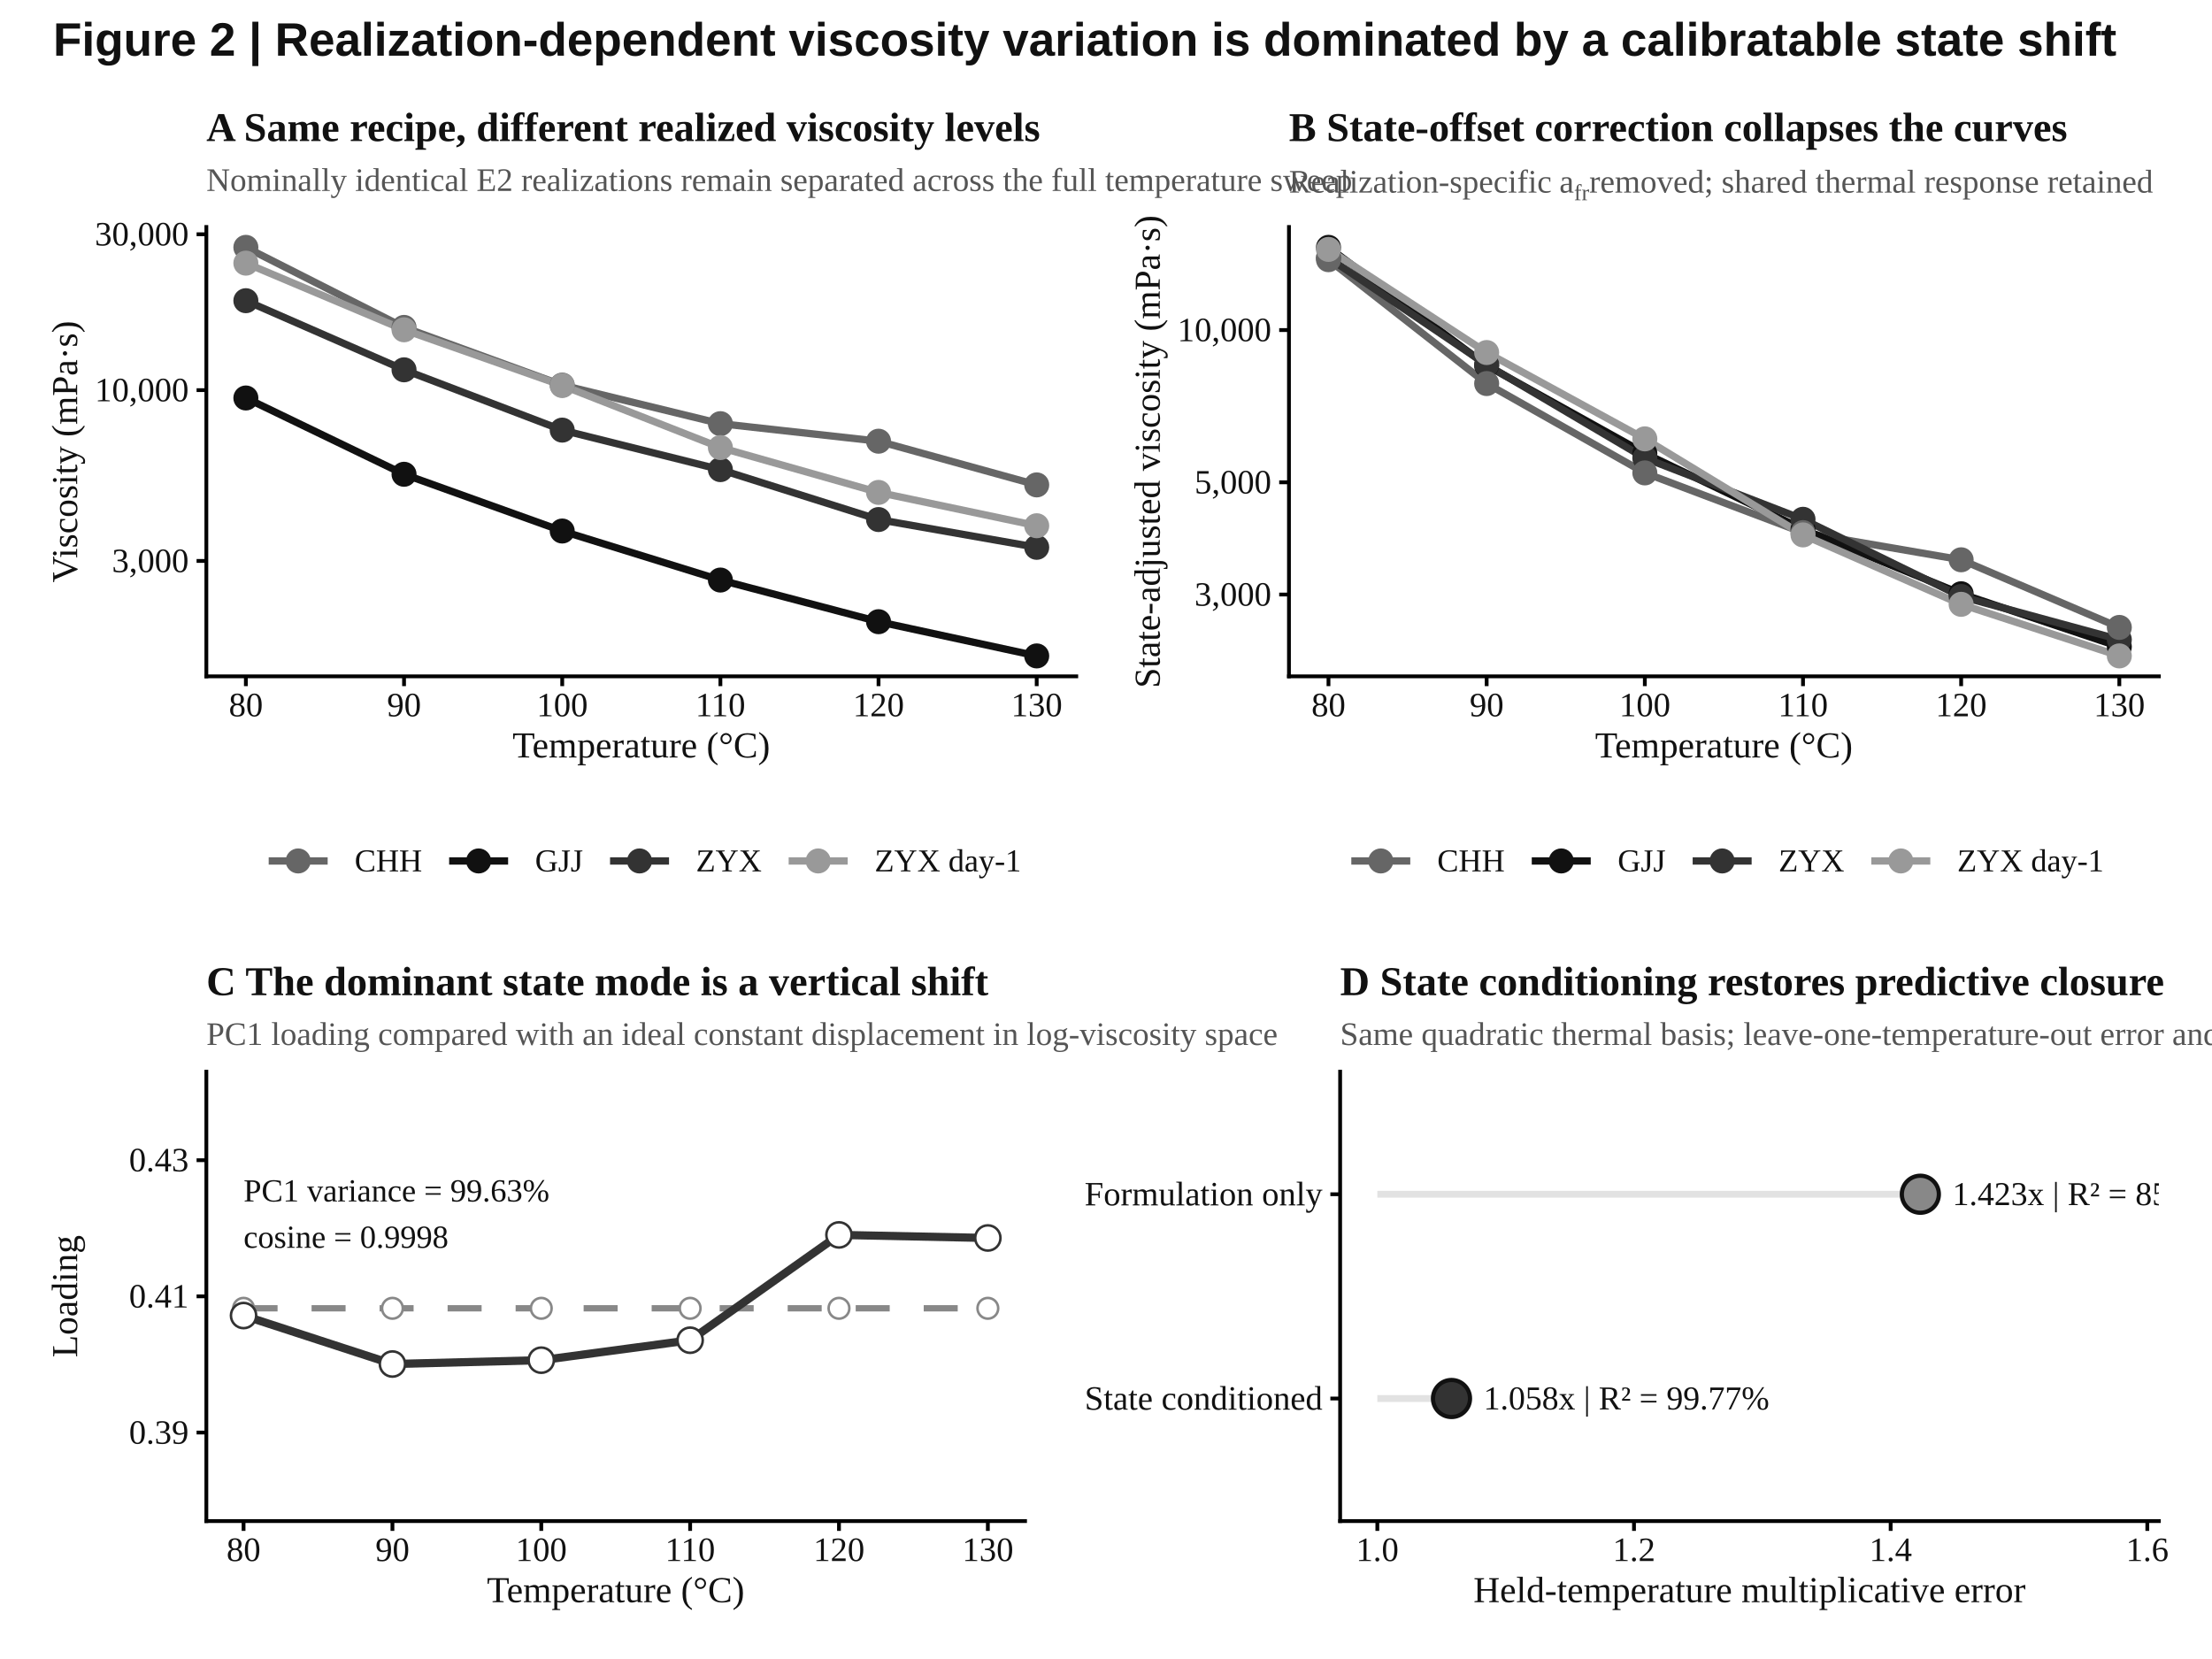
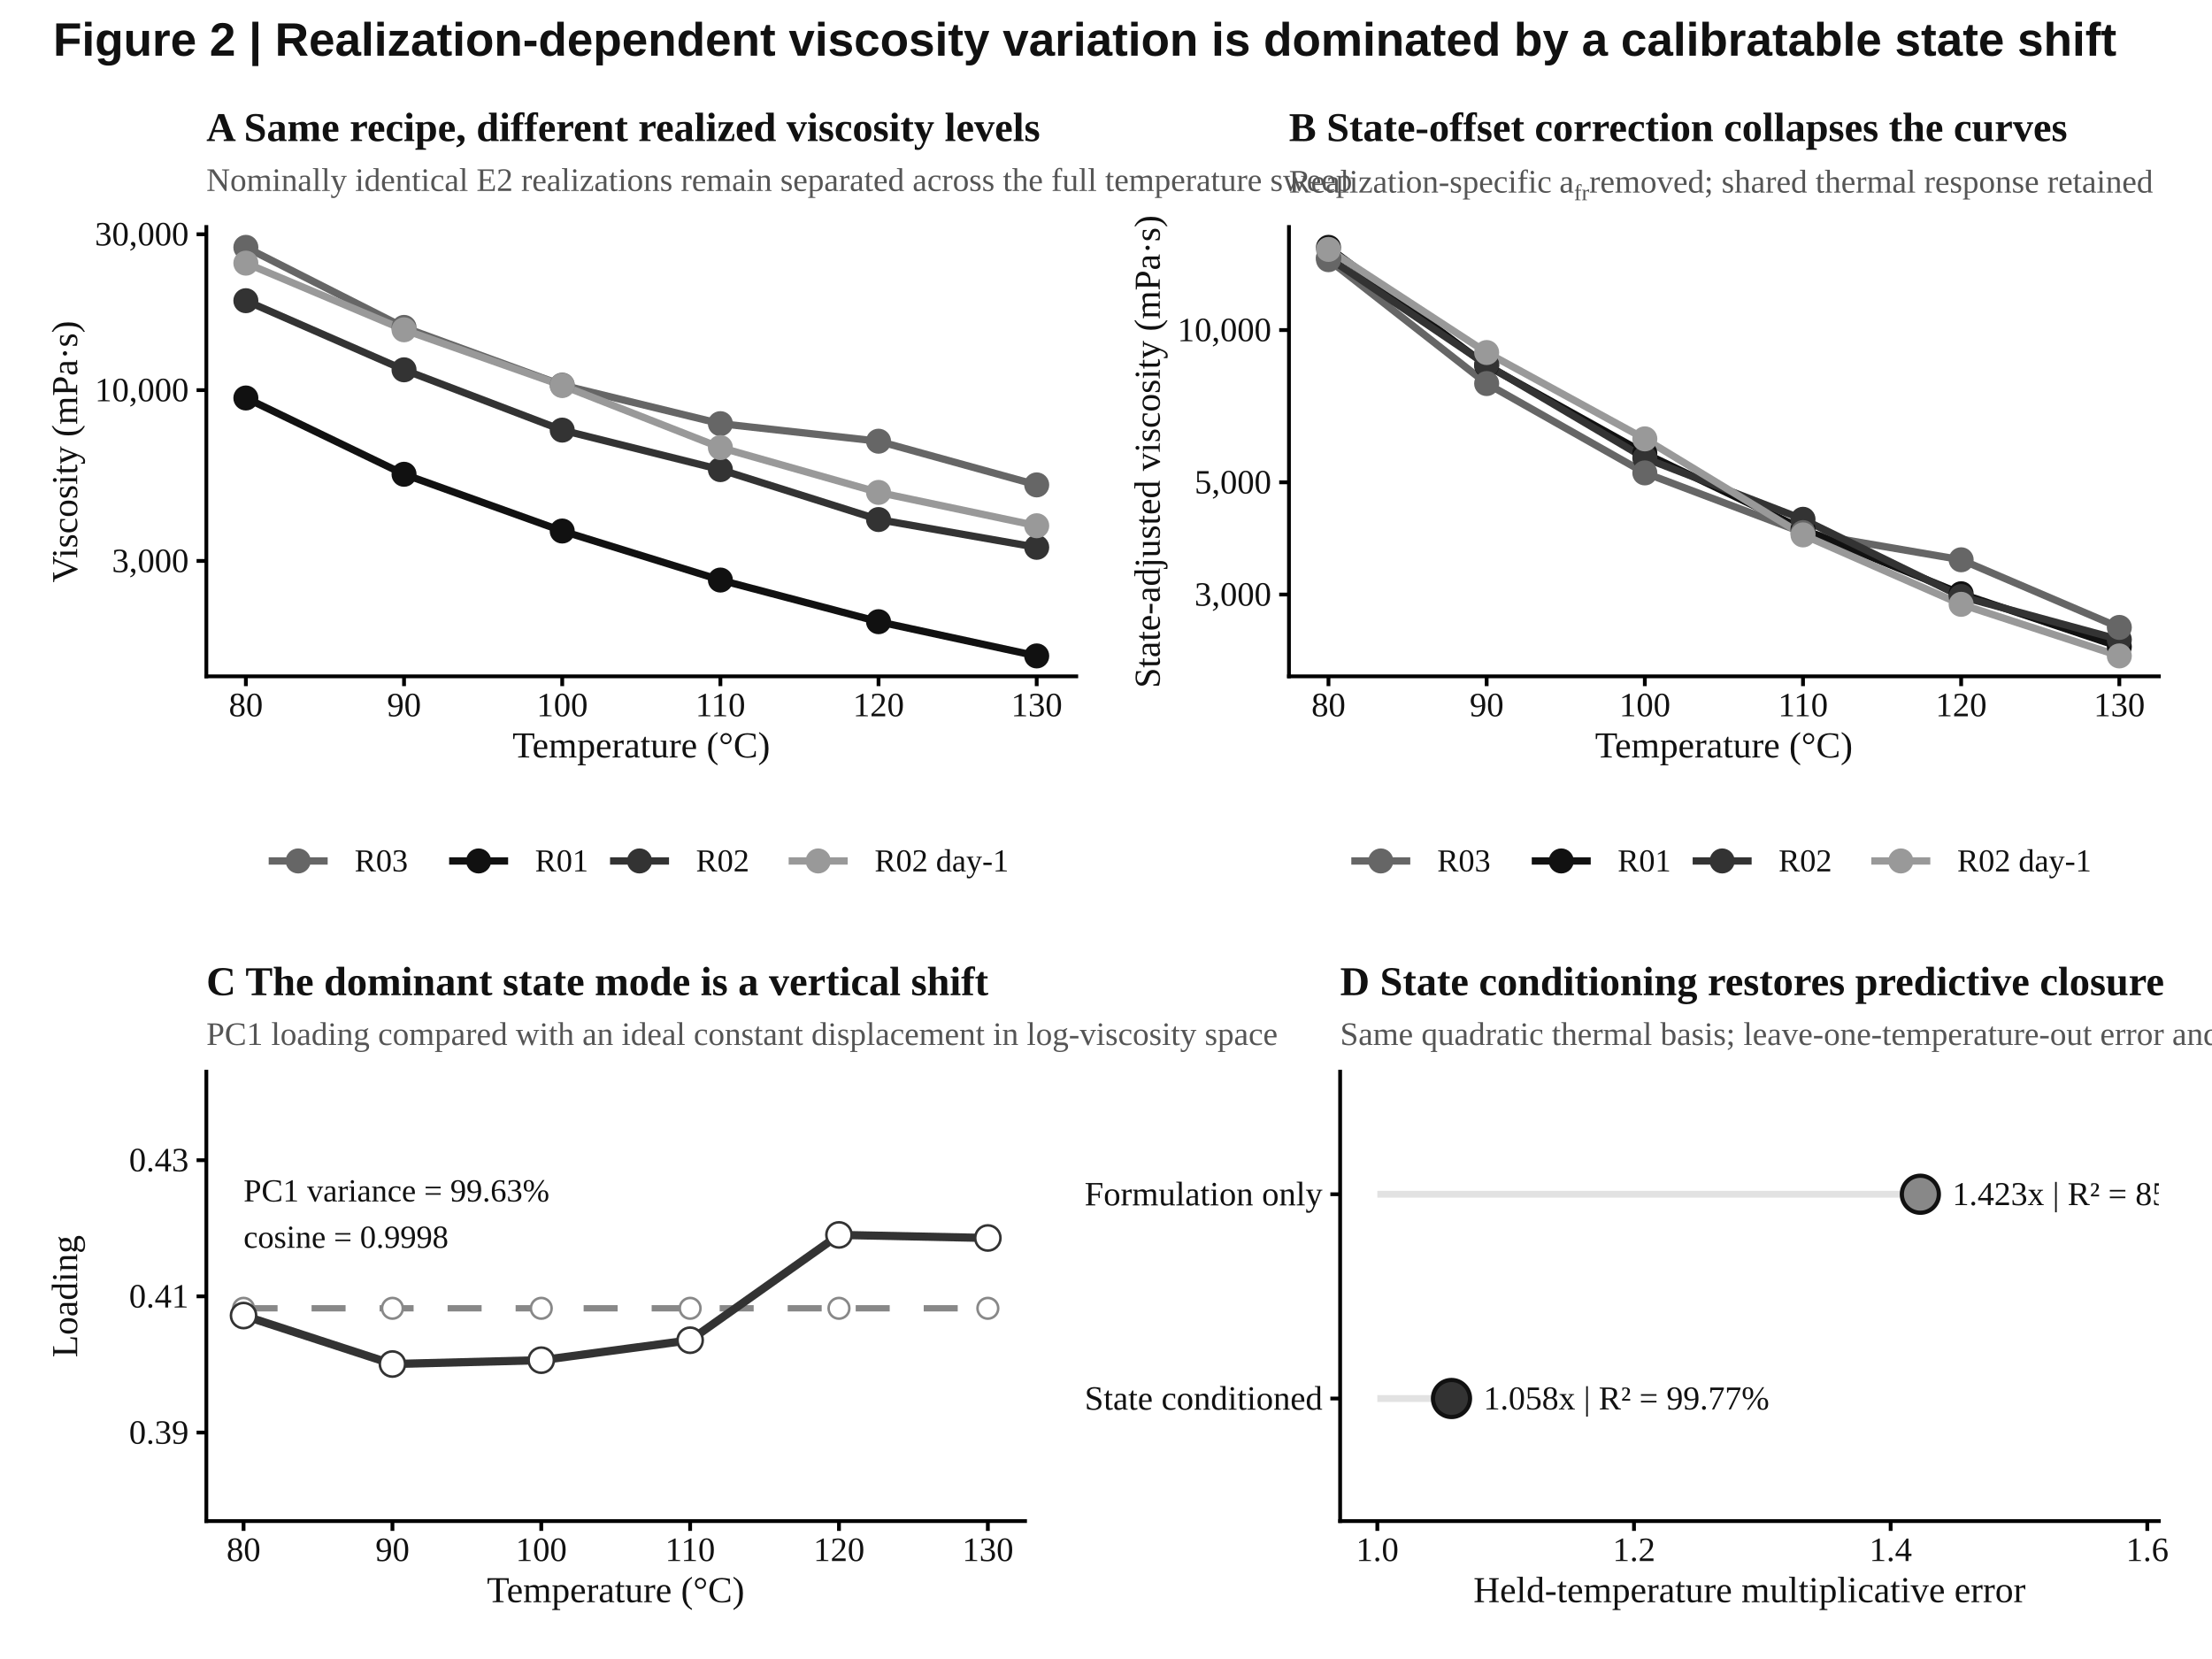
<svg xmlns="http://www.w3.org/2000/svg" width="518.40pt" height="388.80pt" viewBox="0 0 518.40 388.80">
  <g class="svglite">
    <defs>
      <style type="text/css">
    .svglite line, .svglite polyline, .svglite polygon, .svglite path, .svglite rect, .svglite circle {
      fill: none;
      stroke: #000000;
      stroke-linecap: round;
      stroke-linejoin: round;
      stroke-miterlimit: 10.00;
    }
    .svglite text {
      white-space: pre;
    }
    .svglite g.glyphgroup path {
      fill: inherit;
      stroke: none;
    }
  </style>
    </defs>
    <rect width="100%" height="100%" style="stroke: none; fill: #FFFFFF;" />
    <defs>
      <clipPath id="cpMC4wMHw1MTguNDB8MC4wMHwzODguODA=">
        <rect x="0.00" y="0.00" width="518.40" height="388.80" />
      </clipPath>
    </defs>
    <g clip-path="url(#cpMC4wMHw1MTguNDB8MC4wMHwzODguODA=)">
      <rect x="0" y="0" width="518.40" height="388.80" style="stroke-width: 1.07; stroke: #FFFFFF; fill: #FFFFFF;" />
    </g>
    <defs>
      <clipPath id="cpNDguMzZ8NTA1Ljk1fDUzLjE5fDM1Ni40OA==">
        <rect x="48.36" y="53.19" width="457.59" height="303.29" />
      </clipPath>
    </defs>
    <g clip-path="url(#cpNDguMzZ8NTA1Ljk1fDUzLjE5fDM1Ni40OA==)">
</g>
    <g clip-path="url(#cpMC4wMHw1MTguNDB8MC4wMHwzODguODA=)">
</g>
    <defs>
      <clipPath id="cpNDguMzZ8NTA1Ljk1fDUzLjE5fDE1OC41MQ==">
        <rect x="48.36" y="53.19" width="457.59" height="105.33" />
      </clipPath>
    </defs>
    <g clip-path="url(#cpNDguMzZ8NTA1Ljk1fDUzLjE5fDE1OC41MQ==)">
</g>
    <g clip-path="url(#cpMC4wMHw1MTguNDB8MC4wMHwzODguODA=)">
</g>
    <g clip-path="url(#cpNDguMzZ8NTA1Ljk1fDUzLjE5fDE1OC41MQ==)">
</g>
    <g clip-path="url(#cpMC4wMHw1MTguNDB8MC4wMHwzODguODA=)">
</g>
    <defs>
      <clipPath id="cpNS40OHwyNTkuMjB8MjAuODF8MjIwLjk3">
        <rect x="5.48" y="20.81" width="253.72" height="200.16" />
      </clipPath>
    </defs>
    <g clip-path="url(#cpNS40OHwyNTkuMjB8MjAuODF8MjIwLjk3)">
      <rect x="5.48" y="20.81" width="253.72" height="200.16" style="stroke-width: 0.89; stroke: #FFFFFF; fill: #FFFFFF;" />
    </g>
    <g clip-path="url(#cpMC4wMHw1MTguNDB8MC4wMHwzODguODA=)">
</g>
    <defs>
      <clipPath id="cpMjU5LjIwfDUxMi45MnwyMC44MXwyMjAuOTc=">
        <rect x="259.20" y="20.81" width="253.72" height="200.16" />
      </clipPath>
    </defs>
    <g clip-path="url(#cpMjU5LjIwfDUxMi45MnwyMC44MXwyMjAuOTc=)">
      <rect x="259.20" y="20.81" width="253.72" height="200.16" style="stroke-width: 0.89; stroke: #FFFFFF; fill: #FFFFFF;" />
    </g>
    <g clip-path="url(#cpMC4wMHw1MTguNDB8MC4wMHwzODguODA=)">
</g>
    <defs>
      <clipPath id="cpNDguMzZ8MjUyLjIzfDUzLjE5fDE1OC41MQ==">
        <rect x="48.36" y="53.19" width="203.87" height="105.33" />
      </clipPath>
    </defs>
    <g clip-path="url(#cpNDguMzZ8MjUyLjIzfDUzLjE5fDE1OC41MQ==)">
      <rect x="48.36" y="53.19" width="203.87" height="105.33" style="stroke-width: 0.89; stroke: none; fill: #FFFFFF;" />
      <polyline points="57.62,57.97 94.69,76.73 131.76,90.25 168.83,99.29 205.89,103.40 242.96,113.64 " style="stroke-width: 1.71; stroke: #666666; stroke-linecap: butt;" />
      <polyline points="57.62,93.27 94.69,111.15 131.76,124.45 168.83,135.94 205.89,145.70 242.96,153.72 " style="stroke-width: 1.71; stroke: #111111; stroke-linecap: butt;" />
      <polyline points="57.62,70.47 94.69,86.67 131.76,100.80 168.83,110.06 205.89,121.76 242.96,128.27 " style="stroke-width: 1.71; stroke: #333333; stroke-linecap: butt;" />
      <polyline points="57.62,61.67 94.69,77.29 131.76,90.35 168.83,104.89 205.89,115.40 242.96,123.21 " style="stroke-width: 1.71; stroke: #999999; stroke-linecap: butt;" />
      <circle cx="57.62" cy="93.27" r="2.64" style="stroke-width: 0.59; stroke: #111111; fill: #111111;" />
      <circle cx="94.69" cy="111.15" r="2.64" style="stroke-width: 0.59; stroke: #111111; fill: #111111;" />
      <circle cx="131.76" cy="124.45" r="2.64" style="stroke-width: 0.59; stroke: #111111; fill: #111111;" />
      <circle cx="168.83" cy="135.94" r="2.64" style="stroke-width: 0.59; stroke: #111111; fill: #111111;" />
      <circle cx="205.89" cy="145.70" r="2.64" style="stroke-width: 0.59; stroke: #111111; fill: #111111;" />
      <circle cx="242.96" cy="153.72" r="2.64" style="stroke-width: 0.59; stroke: #111111; fill: #111111;" />
      <circle cx="57.62" cy="70.47" r="2.64" style="stroke-width: 0.59; stroke: #333333; fill: #333333;" />
      <circle cx="94.69" cy="86.67" r="2.64" style="stroke-width: 0.59; stroke: #333333; fill: #333333;" />
      <circle cx="131.76" cy="100.80" r="2.64" style="stroke-width: 0.59; stroke: #333333; fill: #333333;" />
      <circle cx="168.83" cy="110.06" r="2.64" style="stroke-width: 0.59; stroke: #333333; fill: #333333;" />
      <circle cx="205.89" cy="121.76" r="2.64" style="stroke-width: 0.59; stroke: #333333; fill: #333333;" />
      <circle cx="242.96" cy="128.27" r="2.64" style="stroke-width: 0.59; stroke: #333333; fill: #333333;" />
      <circle cx="57.62" cy="57.97" r="2.64" style="stroke-width: 0.59; stroke: #666666; fill: #666666;" />
      <circle cx="94.69" cy="76.73" r="2.64" style="stroke-width: 0.59; stroke: #666666; fill: #666666;" />
      <circle cx="131.76" cy="90.25" r="2.64" style="stroke-width: 0.59; stroke: #666666; fill: #666666;" />
      <circle cx="168.83" cy="99.29" r="2.64" style="stroke-width: 0.59; stroke: #666666; fill: #666666;" />
      <circle cx="205.89" cy="103.40" r="2.64" style="stroke-width: 0.59; stroke: #666666; fill: #666666;" />
      <circle cx="242.96" cy="113.64" r="2.64" style="stroke-width: 0.59; stroke: #666666; fill: #666666;" />
      <circle cx="57.62" cy="61.67" r="2.64" style="stroke-width: 0.59; stroke: #999999; fill: #999999;" />
      <circle cx="94.69" cy="77.29" r="2.64" style="stroke-width: 0.59; stroke: #999999; fill: #999999;" />
      <circle cx="131.76" cy="90.35" r="2.64" style="stroke-width: 0.59; stroke: #999999; fill: #999999;" />
      <circle cx="168.83" cy="104.89" r="2.64" style="stroke-width: 0.59; stroke: #999999; fill: #999999;" />
      <circle cx="205.89" cy="115.40" r="2.64" style="stroke-width: 0.59; stroke: #999999; fill: #999999;" />
      <circle cx="242.96" cy="123.21" r="2.64" style="stroke-width: 0.59; stroke: #999999; fill: #999999;" />
    </g>
    <g clip-path="url(#cpMC4wMHw1MTguNDB8MC4wMHwzODguODA=)">
      <polyline points="48.36,158.51 48.36,53.19 " style="stroke-width: 0.89; stroke-linecap: square;" />
      <text x="44.23" y="134.08" text-anchor="end" style="font-size: 8.00px;fill: #111111; font-family: &quot;Liberation Serif&quot;;" textLength="18.00px" lengthAdjust="spacingAndGlyphs">3,000</text>
      <text x="44.23" y="94.05" text-anchor="end" style="font-size: 8.00px;fill: #111111; font-family: &quot;Liberation Serif&quot;;" textLength="22.00px" lengthAdjust="spacingAndGlyphs">10,000</text>
      <text x="44.23" y="57.52" text-anchor="end" style="font-size: 8.00px;fill: #111111; font-family: &quot;Liberation Serif&quot;;" textLength="22.00px" lengthAdjust="spacingAndGlyphs">30,000</text>
      <polyline points="46.07,131.46 48.36,131.46 " style="stroke-width: 0.89; stroke-linecap: butt;" />
      <polyline points="46.07,91.43 48.36,91.43 " style="stroke-width: 0.89; stroke-linecap: butt;" />
      <polyline points="46.07,54.90 48.36,54.90 " style="stroke-width: 0.89; stroke-linecap: butt;" />
      <polyline points="48.36,158.51 252.23,158.51 " style="stroke-width: 0.89; stroke-linecap: square;" />
      <polyline points="57.62,160.80 57.62,158.51 " style="stroke-width: 0.89; stroke-linecap: butt;" />
      <polyline points="94.69,160.80 94.69,158.51 " style="stroke-width: 0.89; stroke-linecap: butt;" />
      <polyline points="131.76,160.80 131.76,158.51 " style="stroke-width: 0.89; stroke-linecap: butt;" />
      <polyline points="168.83,160.80 168.83,158.51 " style="stroke-width: 0.89; stroke-linecap: butt;" />
      <polyline points="205.89,160.80 205.89,158.51 " style="stroke-width: 0.89; stroke-linecap: butt;" />
      <polyline points="242.96,160.80 242.96,158.51 " style="stroke-width: 0.89; stroke-linecap: butt;" />
      <text x="57.62" y="167.87" text-anchor="middle" style="font-size: 8.00px;fill: #111111; font-family: &quot;Liberation Serif&quot;;" textLength="8.00px" lengthAdjust="spacingAndGlyphs">80</text>
      <text x="94.69" y="167.87" text-anchor="middle" style="font-size: 8.00px;fill: #111111; font-family: &quot;Liberation Serif&quot;;" textLength="8.00px" lengthAdjust="spacingAndGlyphs">90</text>
      <text x="131.76" y="167.87" text-anchor="middle" style="font-size: 8.00px;fill: #111111; font-family: &quot;Liberation Serif&quot;;" textLength="12.00px" lengthAdjust="spacingAndGlyphs">100</text>
      <text x="168.83" y="167.87" text-anchor="middle" style="font-size: 8.00px;fill: #111111; font-family: &quot;Liberation Serif&quot;;" textLength="11.70px" lengthAdjust="spacingAndGlyphs">110</text>
      <text x="205.89" y="167.87" text-anchor="middle" style="font-size: 8.00px;fill: #111111; font-family: &quot;Liberation Serif&quot;;" textLength="12.00px" lengthAdjust="spacingAndGlyphs">120</text>
      <text x="242.96" y="167.87" text-anchor="middle" style="font-size: 8.00px;fill: #111111; font-family: &quot;Liberation Serif&quot;;" textLength="12.00px" lengthAdjust="spacingAndGlyphs">130</text>
      <text x="150.29" y="177.52" text-anchor="middle" style="font-size: 8.60px;fill: #111111; font-family: &quot;Liberation Serif&quot;;" textLength="60.34px" lengthAdjust="spacingAndGlyphs">Temperature (°C)</text>
      <text transform="translate(18.08,105.85) rotate(-90)" text-anchor="middle" style="font-size: 8.60px;fill: #111111; font-family: &quot;Liberation Serif&quot;;" textLength="61.31px" lengthAdjust="spacingAndGlyphs">Viscosity (mPa·s)</text>
      <rect x="56.66" y="188.54" width="187.27" height="26.45" style="stroke-width: 0.89; stroke: none; fill: #FFFFFF;" />
      <rect x="61.24" y="193.13" width="17.28" height="17.28" style="stroke-width: 0.89; stroke: none; fill: #FFFFFF;" />
      <line x1="62.97" y1="201.77" x2="76.79" y2="201.77" style="stroke-width: 1.71; stroke: #666666; stroke-linecap: butt;" />
      <circle cx="69.88" cy="201.77" r="2.64" style="stroke-width: 0.59; stroke: #666666; fill: #666666;" />
      <rect x="103.53" y="193.13" width="17.28" height="17.28" style="stroke-width: 0.89; stroke: none; fill: #FFFFFF;" />
      <line x1="105.26" y1="201.77" x2="119.08" y2="201.77" style="stroke-width: 1.71; stroke: #111111; stroke-linecap: butt;" />
      <circle cx="112.17" cy="201.77" r="2.64" style="stroke-width: 0.59; stroke: #111111; fill: #111111;" />
      <rect x="141.24" y="193.13" width="17.28" height="17.28" style="stroke-width: 0.89; stroke: none; fill: #FFFFFF;" />
      <line x1="142.97" y1="201.77" x2="156.79" y2="201.77" style="stroke-width: 1.71; stroke: #333333; stroke-linecap: butt;" />
      <circle cx="149.88" cy="201.77" r="2.64" style="stroke-width: 0.59; stroke: #333333; fill: #333333;" />
      <rect x="183.11" y="193.13" width="17.28" height="17.28" style="stroke-width: 0.89; stroke: none; fill: #FFFFFF;" />
      <line x1="184.83" y1="201.77" x2="198.66" y2="201.77" style="stroke-width: 1.71; stroke: #999999; stroke-linecap: butt;" />
      <circle cx="191.75" cy="201.77" r="2.64" style="stroke-width: 0.59; stroke: #999999; fill: #999999;" />
-       <text x="83.10" y="204.22" style="font-size: 7.50px;fill: #111111; font-family: &quot;Liberation Serif&quot;;" textLength="15.84px" lengthAdjust="spacingAndGlyphs">CHH</text>
-       <text x="125.39" y="204.22" style="font-size: 7.50px;fill: #111111; font-family: &quot;Liberation Serif&quot;;" textLength="11.27px" lengthAdjust="spacingAndGlyphs">GJJ</text>
-       <text x="163.10" y="204.22" style="font-size: 7.50px;fill: #111111; font-family: &quot;Liberation Serif&quot;;" textLength="15.42px" lengthAdjust="spacingAndGlyphs">ZYX</text>
-       <text x="204.97" y="204.22" style="font-size: 7.50px;fill: #111111; font-family: &quot;Liberation Serif&quot;;" textLength="34.38px" lengthAdjust="spacingAndGlyphs">ZYX day-1</text>
+       <text x="83.10" y="204.22" style="font-size: 7.50px;fill: #111111; font-family: &quot;Liberation Serif&quot;;" textLength="15.84px" lengthAdjust="spacingAndGlyphs">R03</text>
+       <text x="125.39" y="204.22" style="font-size: 7.50px;fill: #111111; font-family: &quot;Liberation Serif&quot;;" textLength="11.27px" lengthAdjust="spacingAndGlyphs">R01</text>
+       <text x="163.10" y="204.22" style="font-size: 7.50px;fill: #111111; font-family: &quot;Liberation Serif&quot;;" textLength="15.42px" lengthAdjust="spacingAndGlyphs">R02</text>
+       <text x="204.97" y="204.22" style="font-size: 7.50px;fill: #111111; font-family: &quot;Liberation Serif&quot;;" textLength="34.38px" lengthAdjust="spacingAndGlyphs">R02 day-1</text>
      <text x="48.36" y="44.75" style="font-size: 7.70px;fill: #555555; font-family: &quot;Liberation Serif&quot;;" textLength="268.05px" lengthAdjust="spacingAndGlyphs">Nominally identical E2 realizations remain separated across the full temperature sweep</text>
      <text x="48.36" y="33.06" style="font-size: 9.60px; font-weight: bold;fill: #111111; font-family: &quot;Liberation Serif&quot;;" textLength="197.84px" lengthAdjust="spacingAndGlyphs">A  Same recipe, different realized viscosity levels</text>
    </g>
    <defs>
      <clipPath id="cpMzAyLjA4fDUwNS45NXw1My4xOXwxNTguNTE=">
        <rect x="302.08" y="53.19" width="203.87" height="105.33" />
      </clipPath>
    </defs>
    <g clip-path="url(#cpMzAyLjA4fDUwNS45NXw1My4xOXwxNTguNTE=)">
      <rect x="302.08" y="53.19" width="203.87" height="105.33" style="stroke-width: 0.89; stroke: none; fill: #FFFFFF;" />
      <polyline points="311.34,60.86 348.41,89.89 385.48,110.83 422.55,124.82 459.61,131.19 496.68,147.04 " style="stroke-width: 1.71; stroke: #666666; stroke-linecap: butt;" />
      <polyline points="311.34,57.97 348.41,85.65 385.48,106.24 422.55,124.04 459.61,139.15 496.68,151.57 " style="stroke-width: 1.71; stroke: #111111; stroke-linecap: butt;" />
      <polyline points="311.34,60.41 348.41,85.48 385.48,107.36 422.55,121.70 459.61,139.80 496.68,149.89 " style="stroke-width: 1.71; stroke: #333333; stroke-linecap: butt;" />
      <polyline points="311.34,58.45 348.41,82.62 385.48,102.85 422.55,125.36 459.61,141.63 496.68,153.72 " style="stroke-width: 1.71; stroke: #999999; stroke-linecap: butt;" />
      <circle cx="311.34" cy="57.97" r="2.64" style="stroke-width: 0.59; stroke: #111111; fill: #111111;" />
      <circle cx="348.41" cy="85.65" r="2.64" style="stroke-width: 0.59; stroke: #111111; fill: #111111;" />
      <circle cx="385.48" cy="106.24" r="2.64" style="stroke-width: 0.59; stroke: #111111; fill: #111111;" />
      <circle cx="422.55" cy="124.04" r="2.64" style="stroke-width: 0.59; stroke: #111111; fill: #111111;" />
      <circle cx="459.61" cy="139.15" r="2.64" style="stroke-width: 0.59; stroke: #111111; fill: #111111;" />
      <circle cx="496.68" cy="151.57" r="2.64" style="stroke-width: 0.59; stroke: #111111; fill: #111111;" />
      <circle cx="311.34" cy="60.41" r="2.64" style="stroke-width: 0.59; stroke: #333333; fill: #333333;" />
      <circle cx="348.41" cy="85.48" r="2.64" style="stroke-width: 0.59; stroke: #333333; fill: #333333;" />
      <circle cx="385.48" cy="107.36" r="2.64" style="stroke-width: 0.59; stroke: #333333; fill: #333333;" />
      <circle cx="422.55" cy="121.70" r="2.64" style="stroke-width: 0.59; stroke: #333333; fill: #333333;" />
      <circle cx="459.61" cy="139.80" r="2.64" style="stroke-width: 0.59; stroke: #333333; fill: #333333;" />
      <circle cx="496.68" cy="149.89" r="2.64" style="stroke-width: 0.59; stroke: #333333; fill: #333333;" />
      <circle cx="311.34" cy="60.86" r="2.64" style="stroke-width: 0.59; stroke: #666666; fill: #666666;" />
      <circle cx="348.41" cy="89.89" r="2.64" style="stroke-width: 0.59; stroke: #666666; fill: #666666;" />
      <circle cx="385.48" cy="110.83" r="2.64" style="stroke-width: 0.59; stroke: #666666; fill: #666666;" />
      <circle cx="422.55" cy="124.82" r="2.64" style="stroke-width: 0.59; stroke: #666666; fill: #666666;" />
      <circle cx="459.61" cy="131.19" r="2.64" style="stroke-width: 0.59; stroke: #666666; fill: #666666;" />
      <circle cx="496.68" cy="147.04" r="2.64" style="stroke-width: 0.59; stroke: #666666; fill: #666666;" />
      <circle cx="311.34" cy="58.45" r="2.64" style="stroke-width: 0.59; stroke: #999999; fill: #999999;" />
      <circle cx="348.41" cy="82.62" r="2.64" style="stroke-width: 0.59; stroke: #999999; fill: #999999;" />
      <circle cx="385.48" cy="102.85" r="2.64" style="stroke-width: 0.59; stroke: #999999; fill: #999999;" />
      <circle cx="422.55" cy="125.36" r="2.64" style="stroke-width: 0.59; stroke: #999999; fill: #999999;" />
      <circle cx="459.61" cy="141.63" r="2.64" style="stroke-width: 0.59; stroke: #999999; fill: #999999;" />
      <circle cx="496.68" cy="153.72" r="2.64" style="stroke-width: 0.59; stroke: #999999; fill: #999999;" />
    </g>
    <g clip-path="url(#cpMC4wMHw1MTguNDB8MC4wMHwzODguODA=)">
      <polyline points="302.08,158.51 302.08,53.19 " style="stroke-width: 0.89; stroke-linecap: square;" />
      <text x="297.95" y="141.95" text-anchor="end" style="font-size: 8.00px;fill: #111111; font-family: &quot;Liberation Serif&quot;;" textLength="18.00px" lengthAdjust="spacingAndGlyphs">3,000</text>
      <text x="297.95" y="115.65" text-anchor="end" style="font-size: 8.00px;fill: #111111; font-family: &quot;Liberation Serif&quot;;" textLength="18.00px" lengthAdjust="spacingAndGlyphs">5,000</text>
      <text x="297.95" y="79.97" text-anchor="end" style="font-size: 8.00px;fill: #111111; font-family: &quot;Liberation Serif&quot;;" textLength="22.00px" lengthAdjust="spacingAndGlyphs">10,000</text>
      <polyline points="299.79,139.33 302.08,139.33 " style="stroke-width: 0.89; stroke-linecap: butt;" />
      <polyline points="299.79,113.03 302.08,113.03 " style="stroke-width: 0.89; stroke-linecap: butt;" />
      <polyline points="299.79,77.35 302.08,77.35 " style="stroke-width: 0.89; stroke-linecap: butt;" />
      <polyline points="302.08,158.51 505.95,158.51 " style="stroke-width: 0.89; stroke-linecap: square;" />
      <polyline points="311.34,160.80 311.34,158.51 " style="stroke-width: 0.89; stroke-linecap: butt;" />
      <polyline points="348.41,160.80 348.41,158.51 " style="stroke-width: 0.89; stroke-linecap: butt;" />
      <polyline points="385.48,160.80 385.48,158.51 " style="stroke-width: 0.89; stroke-linecap: butt;" />
      <polyline points="422.55,160.80 422.55,158.51 " style="stroke-width: 0.89; stroke-linecap: butt;" />
      <polyline points="459.61,160.80 459.61,158.51 " style="stroke-width: 0.89; stroke-linecap: butt;" />
      <polyline points="496.68,160.80 496.68,158.51 " style="stroke-width: 0.89; stroke-linecap: butt;" />
      <text x="311.34" y="167.87" text-anchor="middle" style="font-size: 8.00px;fill: #111111; font-family: &quot;Liberation Serif&quot;;" textLength="8.00px" lengthAdjust="spacingAndGlyphs">80</text>
      <text x="348.41" y="167.87" text-anchor="middle" style="font-size: 8.00px;fill: #111111; font-family: &quot;Liberation Serif&quot;;" textLength="8.00px" lengthAdjust="spacingAndGlyphs">90</text>
      <text x="385.48" y="167.87" text-anchor="middle" style="font-size: 8.00px;fill: #111111; font-family: &quot;Liberation Serif&quot;;" textLength="12.00px" lengthAdjust="spacingAndGlyphs">100</text>
      <text x="422.55" y="167.87" text-anchor="middle" style="font-size: 8.00px;fill: #111111; font-family: &quot;Liberation Serif&quot;;" textLength="11.70px" lengthAdjust="spacingAndGlyphs">110</text>
      <text x="459.61" y="167.87" text-anchor="middle" style="font-size: 8.00px;fill: #111111; font-family: &quot;Liberation Serif&quot;;" textLength="12.00px" lengthAdjust="spacingAndGlyphs">120</text>
      <text x="496.68" y="167.87" text-anchor="middle" style="font-size: 8.00px;fill: #111111; font-family: &quot;Liberation Serif&quot;;" textLength="12.00px" lengthAdjust="spacingAndGlyphs">130</text>
      <text x="404.01" y="177.52" text-anchor="middle" style="font-size: 8.60px;fill: #111111; font-family: &quot;Liberation Serif&quot;;" textLength="60.34px" lengthAdjust="spacingAndGlyphs">Temperature (°C)</text>
      <text transform="translate(271.80,105.85) rotate(-90)" text-anchor="middle" style="font-size: 8.60px;fill: #111111; font-family: &quot;Liberation Serif&quot;;" textLength="110.77px" lengthAdjust="spacingAndGlyphs">State-adjusted viscosity (mPa·s)</text>
      <rect x="310.38" y="188.54" width="187.27" height="26.45" style="stroke-width: 0.89; stroke: none; fill: #FFFFFF;" />
      <rect x="314.96" y="193.13" width="17.28" height="17.28" style="stroke-width: 0.89; stroke: none; fill: #FFFFFF;" />
      <line x1="316.69" y1="201.77" x2="330.51" y2="201.77" style="stroke-width: 1.71; stroke: #666666; stroke-linecap: butt;" />
      <circle cx="323.60" cy="201.77" r="2.64" style="stroke-width: 0.59; stroke: #666666; fill: #666666;" />
      <rect x="357.25" y="193.13" width="17.28" height="17.28" style="stroke-width: 0.89; stroke: none; fill: #FFFFFF;" />
      <line x1="358.98" y1="201.77" x2="372.80" y2="201.77" style="stroke-width: 1.71; stroke: #111111; stroke-linecap: butt;" />
      <circle cx="365.89" cy="201.77" r="2.64" style="stroke-width: 0.59; stroke: #111111; fill: #111111;" />
      <rect x="394.96" y="193.13" width="17.28" height="17.28" style="stroke-width: 0.89; stroke: none; fill: #FFFFFF;" />
      <line x1="396.69" y1="201.77" x2="410.51" y2="201.77" style="stroke-width: 1.71; stroke: #333333; stroke-linecap: butt;" />
      <circle cx="403.60" cy="201.77" r="2.64" style="stroke-width: 0.59; stroke: #333333; fill: #333333;" />
      <rect x="436.83" y="193.13" width="17.28" height="17.28" style="stroke-width: 0.89; stroke: none; fill: #FFFFFF;" />
      <line x1="438.56" y1="201.77" x2="452.38" y2="201.77" style="stroke-width: 1.71; stroke: #999999; stroke-linecap: butt;" />
      <circle cx="445.47" cy="201.77" r="2.64" style="stroke-width: 0.59; stroke: #999999; fill: #999999;" />
-       <text x="336.82" y="204.22" style="font-size: 7.50px;fill: #111111; font-family: &quot;Liberation Serif&quot;;" textLength="15.84px" lengthAdjust="spacingAndGlyphs">CHH</text>
-       <text x="379.11" y="204.22" style="font-size: 7.50px;fill: #111111; font-family: &quot;Liberation Serif&quot;;" textLength="11.27px" lengthAdjust="spacingAndGlyphs">GJJ</text>
-       <text x="416.82" y="204.22" style="font-size: 7.50px;fill: #111111; font-family: &quot;Liberation Serif&quot;;" textLength="15.42px" lengthAdjust="spacingAndGlyphs">ZYX</text>
-       <text x="458.69" y="204.22" style="font-size: 7.50px;fill: #111111; font-family: &quot;Liberation Serif&quot;;" textLength="34.38px" lengthAdjust="spacingAndGlyphs">ZYX day-1</text>
+       <text x="336.82" y="204.22" style="font-size: 7.50px;fill: #111111; font-family: &quot;Liberation Serif&quot;;" textLength="15.84px" lengthAdjust="spacingAndGlyphs">R03</text>
+       <text x="379.11" y="204.22" style="font-size: 7.50px;fill: #111111; font-family: &quot;Liberation Serif&quot;;" textLength="11.27px" lengthAdjust="spacingAndGlyphs">R01</text>
+       <text x="416.82" y="204.22" style="font-size: 7.50px;fill: #111111; font-family: &quot;Liberation Serif&quot;;" textLength="15.42px" lengthAdjust="spacingAndGlyphs">R02</text>
+       <text x="458.69" y="204.22" style="font-size: 7.50px;fill: #111111; font-family: &quot;Liberation Serif&quot;;" textLength="34.38px" lengthAdjust="spacingAndGlyphs">R02 day-1</text>
      <text x="302.08" y="45.13" style="font-size: 7.70px;fill: #555555; font-family: &quot;Liberation Serif&quot;;" textLength="63.38px" lengthAdjust="spacingAndGlyphs">Realization-specific </text>
      <text x="365.45" y="45.13" style="font-size: 7.70px;fill: #555555; font-family: &quot;Liberation Serif&quot;;" textLength="3.41px" lengthAdjust="spacingAndGlyphs">a</text>
      <text x="368.87" y="46.94" style="font-size: 5.39px;fill: #555555; font-family: &quot;Liberation Serif&quot;;" textLength="1.80px" lengthAdjust="spacingAndGlyphs">f</text>
      <text x="370.66" y="46.94" style="font-size: 5.39px;fill: #555555; font-family: &quot;Liberation Serif&quot;;" textLength="1.80px" lengthAdjust="spacingAndGlyphs">r</text>
      <text x="372.45" y="45.13" style="font-size: 7.70px;fill: #555555; font-family: &quot;Liberation Serif&quot;;" textLength="133.80px" lengthAdjust="spacingAndGlyphs"> removed; shared thermal response retained</text>
      <text x="302.08" y="33.06" style="font-size: 9.60px; font-weight: bold;fill: #111111; font-family: &quot;Liberation Serif&quot;;" textLength="184.80px" lengthAdjust="spacingAndGlyphs">B  State-offset correction collapses the curves</text>
    </g>
    <defs>
      <clipPath id="cpNDguMzZ8NTA1Ljk1fDI1MS4xNXwzNTYuNDg=">
        <rect x="48.36" y="251.15" width="457.59" height="105.33" />
      </clipPath>
    </defs>
    <g clip-path="url(#cpNDguMzZ8NTA1Ljk1fDI1MS4xNXwzNTYuNDg=)">
</g>
    <g clip-path="url(#cpMC4wMHw1MTguNDB8MC4wMHwzODguODA=)">
</g>
    <g clip-path="url(#cpNDguMzZ8NTA1Ljk1fDI1MS4xNXwzNTYuNDg=)">
</g>
    <g clip-path="url(#cpMC4wMHw1MTguNDB8MC4wMHwzODguODA=)">
</g>
    <defs>
      <clipPath id="cpNS40OHwyNDcuMjF8MjIwLjk3fDM4My4zMg==">
        <rect x="5.48" y="220.97" width="241.73" height="162.35" />
      </clipPath>
    </defs>
    <g clip-path="url(#cpNS40OHwyNDcuMjF8MjIwLjk3fDM4My4zMg==)">
      <rect x="5.48" y="220.97" width="241.73" height="162.35" style="stroke-width: 0.89; stroke: #FFFFFF; fill: #FFFFFF;" />
    </g>
    <g clip-path="url(#cpMC4wMHw1MTguNDB8MC4wMHwzODguODA=)">
</g>
    <defs>
      <clipPath id="cpMjQ3LjIxfDUxMi45MnwyMjAuOTd8MzgzLjMy">
        <rect x="247.21" y="220.97" width="265.71" height="162.35" />
      </clipPath>
    </defs>
    <g clip-path="url(#cpMjQ3LjIxfDUxMi45MnwyMjAuOTd8MzgzLjMy)">
      <rect x="247.21" y="220.97" width="265.71" height="162.35" style="stroke-width: 0.89; stroke: #FFFFFF; fill: #FFFFFF;" />
    </g>
    <g clip-path="url(#cpMC4wMHw1MTguNDB8MC4wMHwzODguODA=)">
</g>
    <defs>
      <clipPath id="cpNDguMzZ8MjQwLjIzfDI1MS4xNXwzNTYuNDg=">
        <rect x="48.36" y="251.15" width="191.88" height="105.33" />
      </clipPath>
    </defs>
    <g clip-path="url(#cpNDguMzZ8MjQwLjIzfDI1MS4xNXwzNTYuNDg=)">
      <rect x="48.36" y="251.15" width="191.88" height="105.33" style="stroke-width: 0.89; stroke: none; fill: #FFFFFF;" />
      <polyline points="57.08,306.61 91.97,306.61 126.85,306.61 161.74,306.61 196.62,306.61 231.51,306.61 " style="stroke-width: 1.49; stroke: #888888; stroke-dasharray: 7.97,7.97; stroke-linecap: butt;" />
      <circle cx="57.08" cy="306.61" r="2.43" style="stroke-width: 0.59; stroke: #888888; fill: #FFFFFF;" />
      <circle cx="91.97" cy="306.61" r="2.43" style="stroke-width: 0.59; stroke: #888888; fill: #FFFFFF;" />
      <circle cx="126.85" cy="306.61" r="2.43" style="stroke-width: 0.59; stroke: #888888; fill: #FFFFFF;" />
      <circle cx="161.74" cy="306.61" r="2.43" style="stroke-width: 0.59; stroke: #888888; fill: #FFFFFF;" />
      <circle cx="196.62" cy="306.61" r="2.43" style="stroke-width: 0.59; stroke: #888888; fill: #FFFFFF;" />
      <circle cx="231.51" cy="306.61" r="2.43" style="stroke-width: 0.59; stroke: #888888; fill: #FFFFFF;" />
      <polyline points="57.08,308.31 91.97,319.67 126.85,318.77 161.74,314.09 196.62,289.41 231.51,290.13 " style="stroke-width: 1.92; stroke: #333333; stroke-linecap: butt;" />
      <circle cx="57.08" cy="308.31" r="2.96" style="stroke-width: 0.59; stroke: #333333; fill: #FFFFFF;" />
      <circle cx="91.97" cy="319.67" r="2.96" style="stroke-width: 0.59; stroke: #333333; fill: #FFFFFF;" />
      <circle cx="126.85" cy="318.77" r="2.96" style="stroke-width: 0.59; stroke: #333333; fill: #FFFFFF;" />
      <circle cx="161.74" cy="314.09" r="2.96" style="stroke-width: 0.59; stroke: #333333; fill: #FFFFFF;" />
      <circle cx="196.62" cy="289.41" r="2.96" style="stroke-width: 0.59; stroke: #333333; fill: #FFFFFF;" />
      <circle cx="231.51" cy="290.13" r="2.96" style="stroke-width: 0.59; stroke: #333333; fill: #FFFFFF;" />
      <text x="57.08" y="281.57" style="font-size: 7.54px;fill: #111111; font-family: &quot;Liberation Serif&quot;;" textLength="71.64px" lengthAdjust="spacingAndGlyphs">PC1 variance = 99.63%</text>
      <text x="57.08" y="292.43" style="font-size: 7.54px;fill: #111111; font-family: &quot;Liberation Serif&quot;;" textLength="48.00px" lengthAdjust="spacingAndGlyphs">cosine = 0.9998</text>
    </g>
    <g clip-path="url(#cpMC4wMHw1MTguNDB8MC4wMHwzODguODA=)">
      <polyline points="48.36,356.48 48.36,251.15 " style="stroke-width: 0.89; stroke-linecap: square;" />
      <text x="44.23" y="338.35" text-anchor="end" style="font-size: 8.00px;fill: #111111; font-family: &quot;Liberation Serif&quot;;" textLength="14.00px" lengthAdjust="spacingAndGlyphs">0.39</text>
      <text x="44.23" y="306.43" text-anchor="end" style="font-size: 8.00px;fill: #111111; font-family: &quot;Liberation Serif&quot;;" textLength="14.00px" lengthAdjust="spacingAndGlyphs">0.41</text>
      <text x="44.23" y="274.51" text-anchor="end" style="font-size: 8.00px;fill: #111111; font-family: &quot;Liberation Serif&quot;;" textLength="14.00px" lengthAdjust="spacingAndGlyphs">0.43</text>
      <polyline points="46.07,335.73 48.36,335.73 " style="stroke-width: 0.89; stroke-linecap: butt;" />
      <polyline points="46.07,303.81 48.36,303.81 " style="stroke-width: 0.89; stroke-linecap: butt;" />
      <polyline points="46.07,271.90 48.36,271.90 " style="stroke-width: 0.89; stroke-linecap: butt;" />
      <polyline points="48.36,356.48 240.23,356.48 " style="stroke-width: 0.89; stroke-linecap: square;" />
      <polyline points="57.08,358.77 57.08,356.48 " style="stroke-width: 0.89; stroke-linecap: butt;" />
      <polyline points="91.97,358.77 91.97,356.48 " style="stroke-width: 0.89; stroke-linecap: butt;" />
      <polyline points="126.85,358.77 126.85,356.48 " style="stroke-width: 0.89; stroke-linecap: butt;" />
      <polyline points="161.74,358.77 161.74,356.48 " style="stroke-width: 0.89; stroke-linecap: butt;" />
      <polyline points="196.62,358.77 196.62,356.48 " style="stroke-width: 0.89; stroke-linecap: butt;" />
      <polyline points="231.51,358.77 231.51,356.48 " style="stroke-width: 0.89; stroke-linecap: butt;" />
      <text x="57.08" y="365.84" text-anchor="middle" style="font-size: 8.00px;fill: #111111; font-family: &quot;Liberation Serif&quot;;" textLength="8.00px" lengthAdjust="spacingAndGlyphs">80</text>
      <text x="91.97" y="365.84" text-anchor="middle" style="font-size: 8.00px;fill: #111111; font-family: &quot;Liberation Serif&quot;;" textLength="8.00px" lengthAdjust="spacingAndGlyphs">90</text>
      <text x="126.85" y="365.84" text-anchor="middle" style="font-size: 8.00px;fill: #111111; font-family: &quot;Liberation Serif&quot;;" textLength="12.00px" lengthAdjust="spacingAndGlyphs">100</text>
      <text x="161.74" y="365.84" text-anchor="middle" style="font-size: 8.00px;fill: #111111; font-family: &quot;Liberation Serif&quot;;" textLength="11.70px" lengthAdjust="spacingAndGlyphs">110</text>
      <text x="196.62" y="365.84" text-anchor="middle" style="font-size: 8.00px;fill: #111111; font-family: &quot;Liberation Serif&quot;;" textLength="12.00px" lengthAdjust="spacingAndGlyphs">120</text>
      <text x="231.51" y="365.84" text-anchor="middle" style="font-size: 8.00px;fill: #111111; font-family: &quot;Liberation Serif&quot;;" textLength="12.00px" lengthAdjust="spacingAndGlyphs">130</text>
      <text x="144.30" y="375.49" text-anchor="middle" style="font-size: 8.60px;fill: #111111; font-family: &quot;Liberation Serif&quot;;" textLength="60.34px" lengthAdjust="spacingAndGlyphs">Temperature (°C)</text>
      <text transform="translate(18.08,303.81) rotate(-90)" text-anchor="middle" style="font-size: 8.60px;fill: #111111; font-family: &quot;Liberation Serif&quot;;" textLength="28.64px" lengthAdjust="spacingAndGlyphs">Loading</text>
      <text x="48.36" y="244.90" style="font-size: 7.70px;fill: #555555; font-family: &quot;Liberation Serif&quot;;" textLength="250.59px" lengthAdjust="spacingAndGlyphs">PC1 loading compared with an ideal constant displacement in log-viscosity space</text>
      <text x="48.36" y="233.22" style="font-size: 9.60px; font-weight: bold;fill: #111111; font-family: &quot;Liberation Serif&quot;;" textLength="185.61px" lengthAdjust="spacingAndGlyphs">C  The dominant state mode is a vertical shift</text>
    </g>
    <defs>
      <clipPath id="cpMzE0LjA3fDUwNS45NXwyNTEuMTV8MzU2LjQ4">
        <rect x="314.07" y="251.15" width="191.88" height="105.33" />
      </clipPath>
    </defs>
    <g clip-path="url(#cpMzE0LjA3fDUwNS45NXwyNTEuMTV8MzU2LjQ4)">
      <rect x="314.07" y="251.15" width="191.88" height="105.33" style="stroke-width: 0.89; stroke: none; fill: #FFFFFF;" />
      <line x1="322.79" y1="279.88" x2="450.05" y2="279.88" style="stroke-width: 1.60; stroke: #E2E2E2; stroke-linecap: butt;" />
      <line x1="322.79" y1="327.75" x2="340.17" y2="327.75" style="stroke-width: 1.60; stroke: #E2E2E2; stroke-linecap: butt;" />
      <circle cx="450.05" cy="279.88" r="4.34" style="stroke-width: 0.99; stroke: #111111; fill: #888888;" />
      <circle cx="340.17" cy="327.75" r="4.34" style="stroke-width: 0.99; stroke: #111111; fill: #333333;" />
      <text x="457.57" y="282.43" style="font-size: 7.82px;fill: #111111; font-family: &quot;Liberation Serif&quot;;" textLength="74.72px" lengthAdjust="spacingAndGlyphs">1.423x   |   R² = 85.53%</text>
      <text x="347.68" y="330.31" style="font-size: 7.82px;fill: #111111; font-family: &quot;Liberation Serif&quot;;" textLength="74.72px" lengthAdjust="spacingAndGlyphs">1.058x   |   R² = 99.77%</text>
    </g>
    <g clip-path="url(#cpMC4wMHw1MTguNDB8MC4wMHwzODguODA=)">
      <polyline points="314.07,356.48 314.07,251.15 " style="stroke-width: 0.89; stroke-linecap: square;" />
      <text x="309.95" y="330.37" text-anchor="end" style="font-size: 8.00px;fill: #111111; font-family: &quot;Liberation Serif&quot;;" textLength="55.73px" lengthAdjust="spacingAndGlyphs">State conditioned</text>
      <text x="309.95" y="282.49" text-anchor="end" style="font-size: 8.00px;fill: #111111; font-family: &quot;Liberation Serif&quot;;" textLength="55.77px" lengthAdjust="spacingAndGlyphs">Formulation only</text>
      <polyline points="311.78,327.75 314.07,327.75 " style="stroke-width: 0.89; stroke-linecap: butt;" />
      <polyline points="311.78,279.88 314.07,279.88 " style="stroke-width: 0.89; stroke-linecap: butt;" />
      <polyline points="314.07,356.48 505.95,356.48 " style="stroke-width: 0.89; stroke-linecap: square;" />
      <polyline points="322.79,358.77 322.79,356.48 " style="stroke-width: 0.89; stroke-linecap: butt;" />
      <polyline points="382.94,358.77 382.94,356.48 " style="stroke-width: 0.89; stroke-linecap: butt;" />
      <polyline points="443.09,358.77 443.09,356.48 " style="stroke-width: 0.89; stroke-linecap: butt;" />
      <polyline points="503.24,358.77 503.24,356.48 " style="stroke-width: 0.89; stroke-linecap: butt;" />
      <text x="322.79" y="365.84" text-anchor="middle" style="font-size: 8.00px;fill: #111111; font-family: &quot;Liberation Serif&quot;;" textLength="10.00px" lengthAdjust="spacingAndGlyphs">1.0</text>
      <text x="382.94" y="365.84" text-anchor="middle" style="font-size: 8.00px;fill: #111111; font-family: &quot;Liberation Serif&quot;;" textLength="10.00px" lengthAdjust="spacingAndGlyphs">1.2</text>
      <text x="443.09" y="365.84" text-anchor="middle" style="font-size: 8.00px;fill: #111111; font-family: &quot;Liberation Serif&quot;;" textLength="10.00px" lengthAdjust="spacingAndGlyphs">1.4</text>
      <text x="503.24" y="365.84" text-anchor="middle" style="font-size: 8.00px;fill: #111111; font-family: &quot;Liberation Serif&quot;;" textLength="10.00px" lengthAdjust="spacingAndGlyphs">1.6</text>
      <text x="410.01" y="375.49" text-anchor="middle" style="font-size: 8.60px;fill: #111111; font-family: &quot;Liberation Serif&quot;;" textLength="129.34px" lengthAdjust="spacingAndGlyphs">Held-temperature multiplicative error</text>
      <text x="314.07" y="244.90" style="font-size: 7.70px;fill: #555555; font-family: &quot;Liberation Serif&quot;;" textLength="233.25px" lengthAdjust="spacingAndGlyphs">Same quadratic thermal basis; leave-one-temperature-out error and fitted R²</text>
      <text x="314.07" y="233.22" style="font-size: 9.60px; font-weight: bold;fill: #111111; font-family: &quot;Liberation Serif&quot;;" textLength="195.50px" lengthAdjust="spacingAndGlyphs">D  State conditioning restores predictive closure</text>
      <text x="12.45" y="13.05" style="font-size: 11.00px; font-weight: bold;fill: #111111; font-family: &quot;Liberation Sans&quot;;" textLength="483.83px" lengthAdjust="spacingAndGlyphs">Figure 2 | Realization-dependent viscosity variation is dominated by a calibratable state shift</text>
    </g>
  </g>
</svg>
